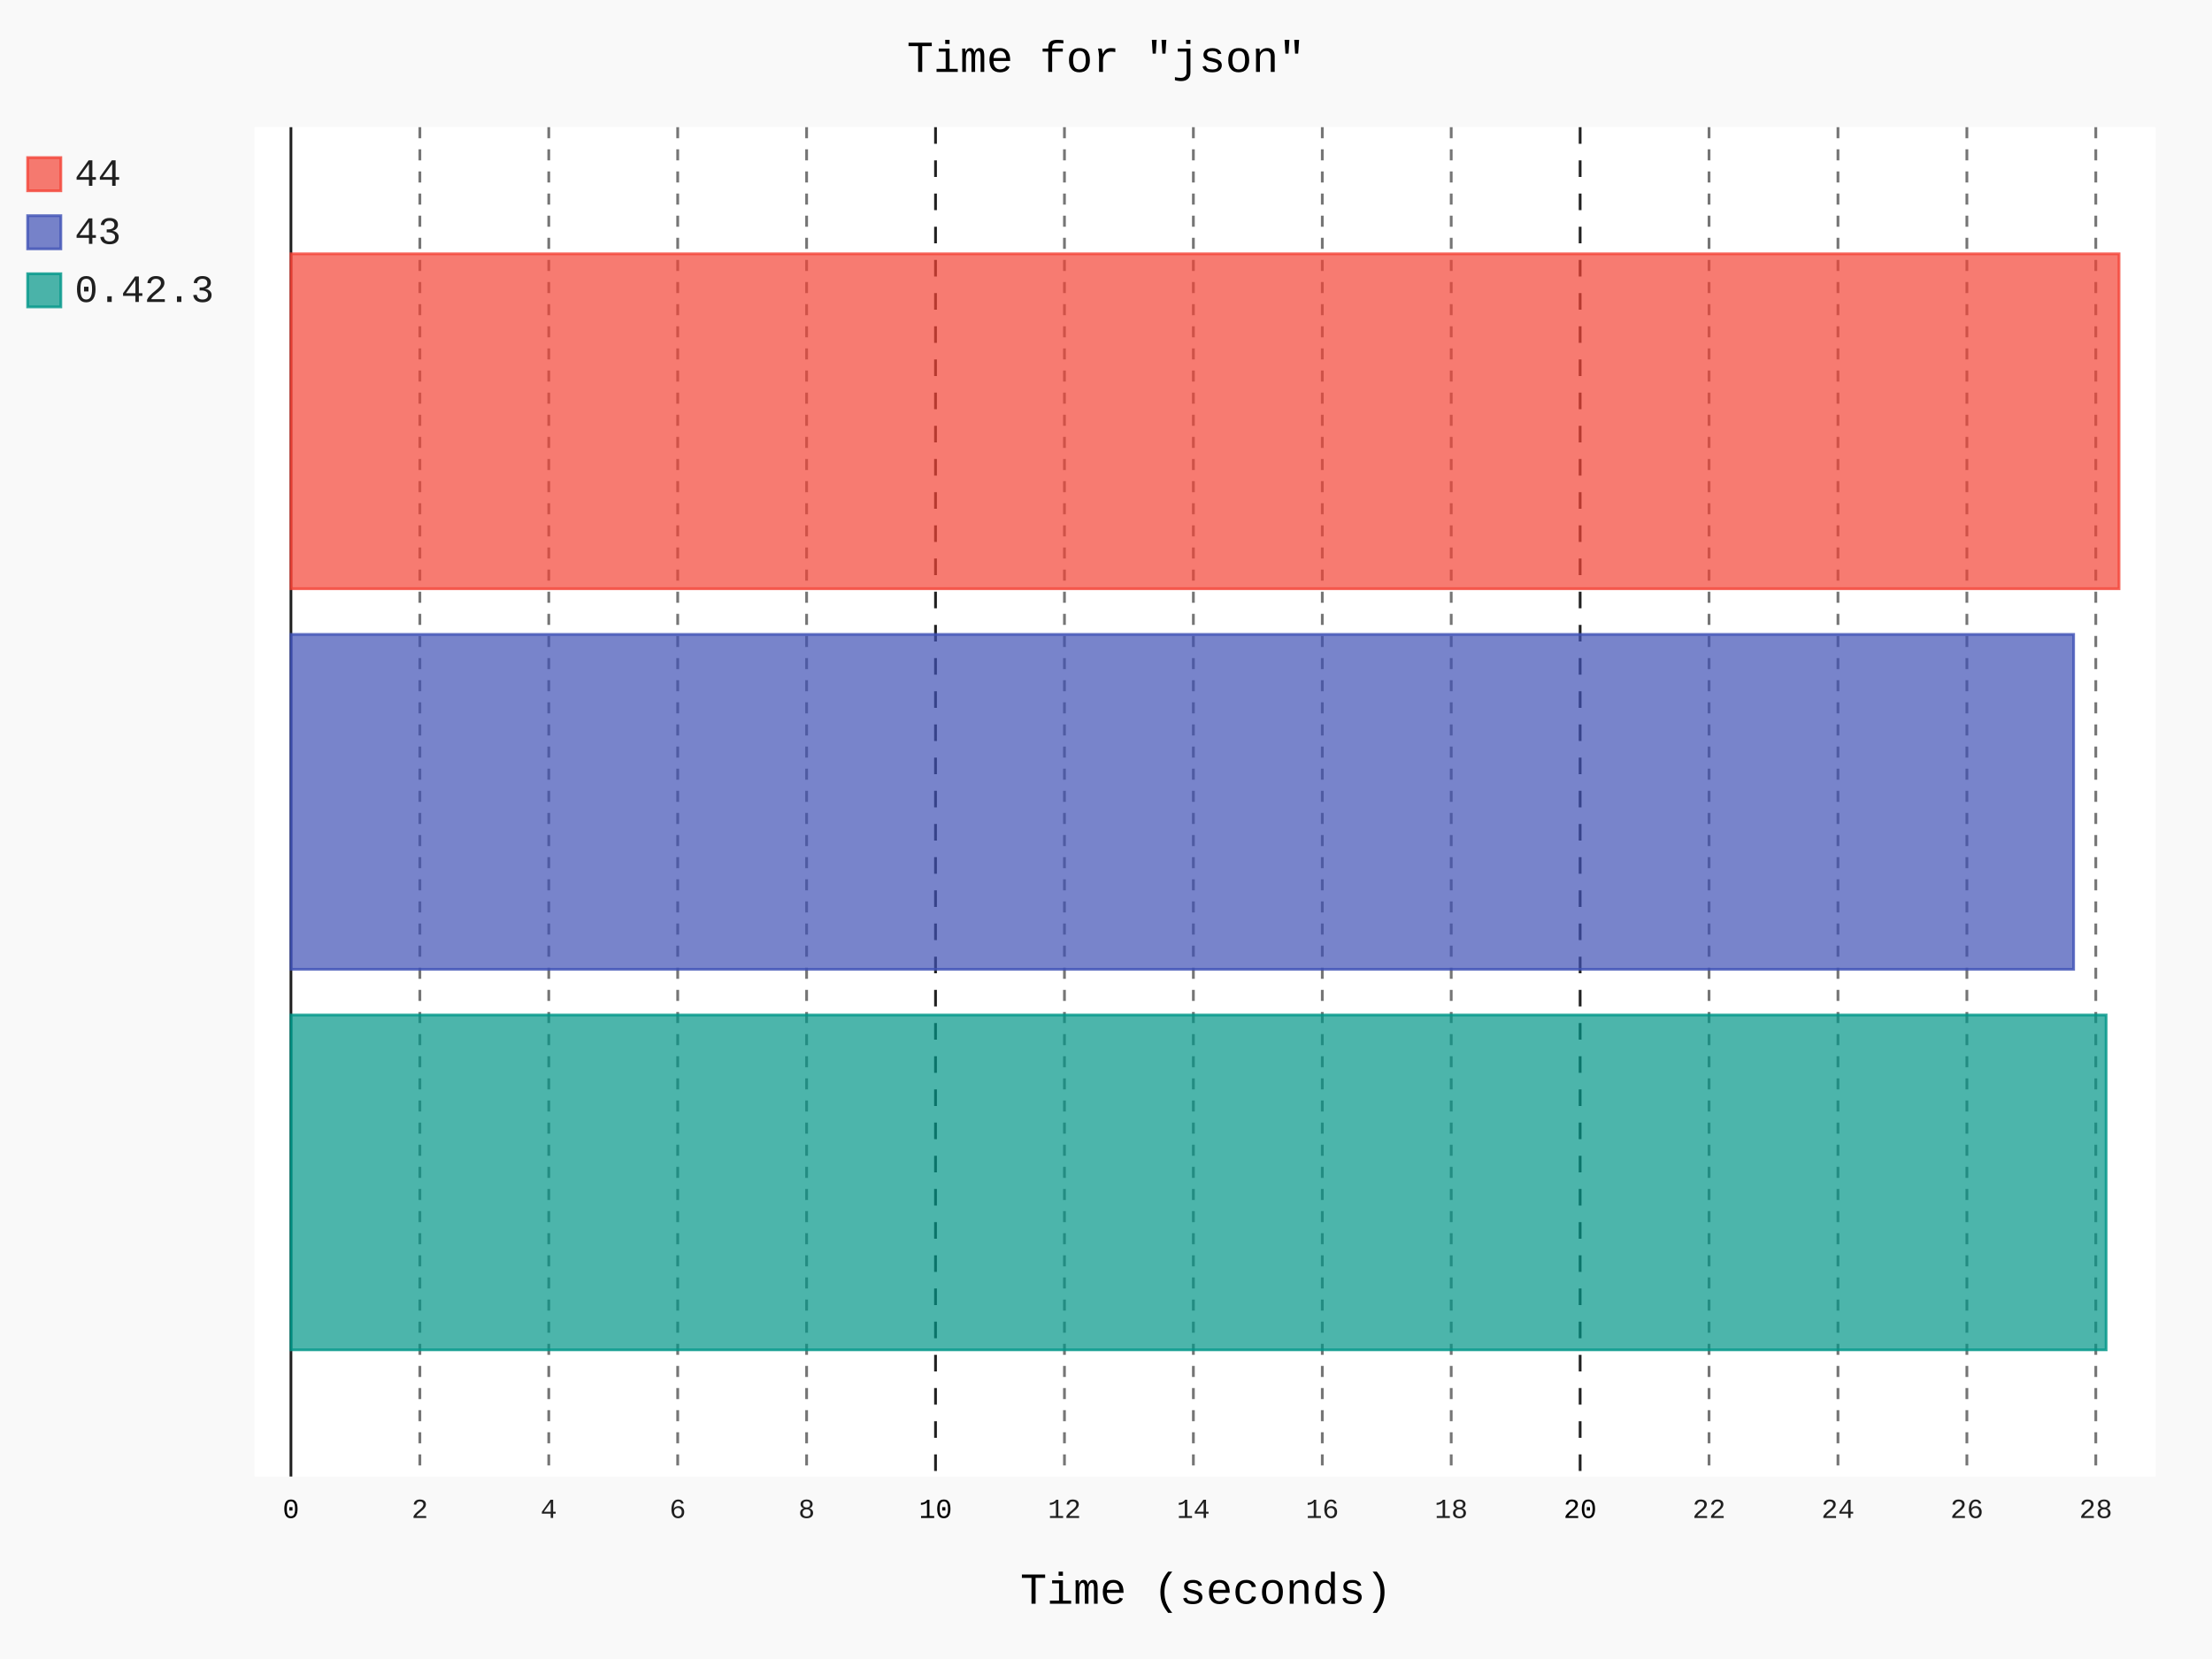
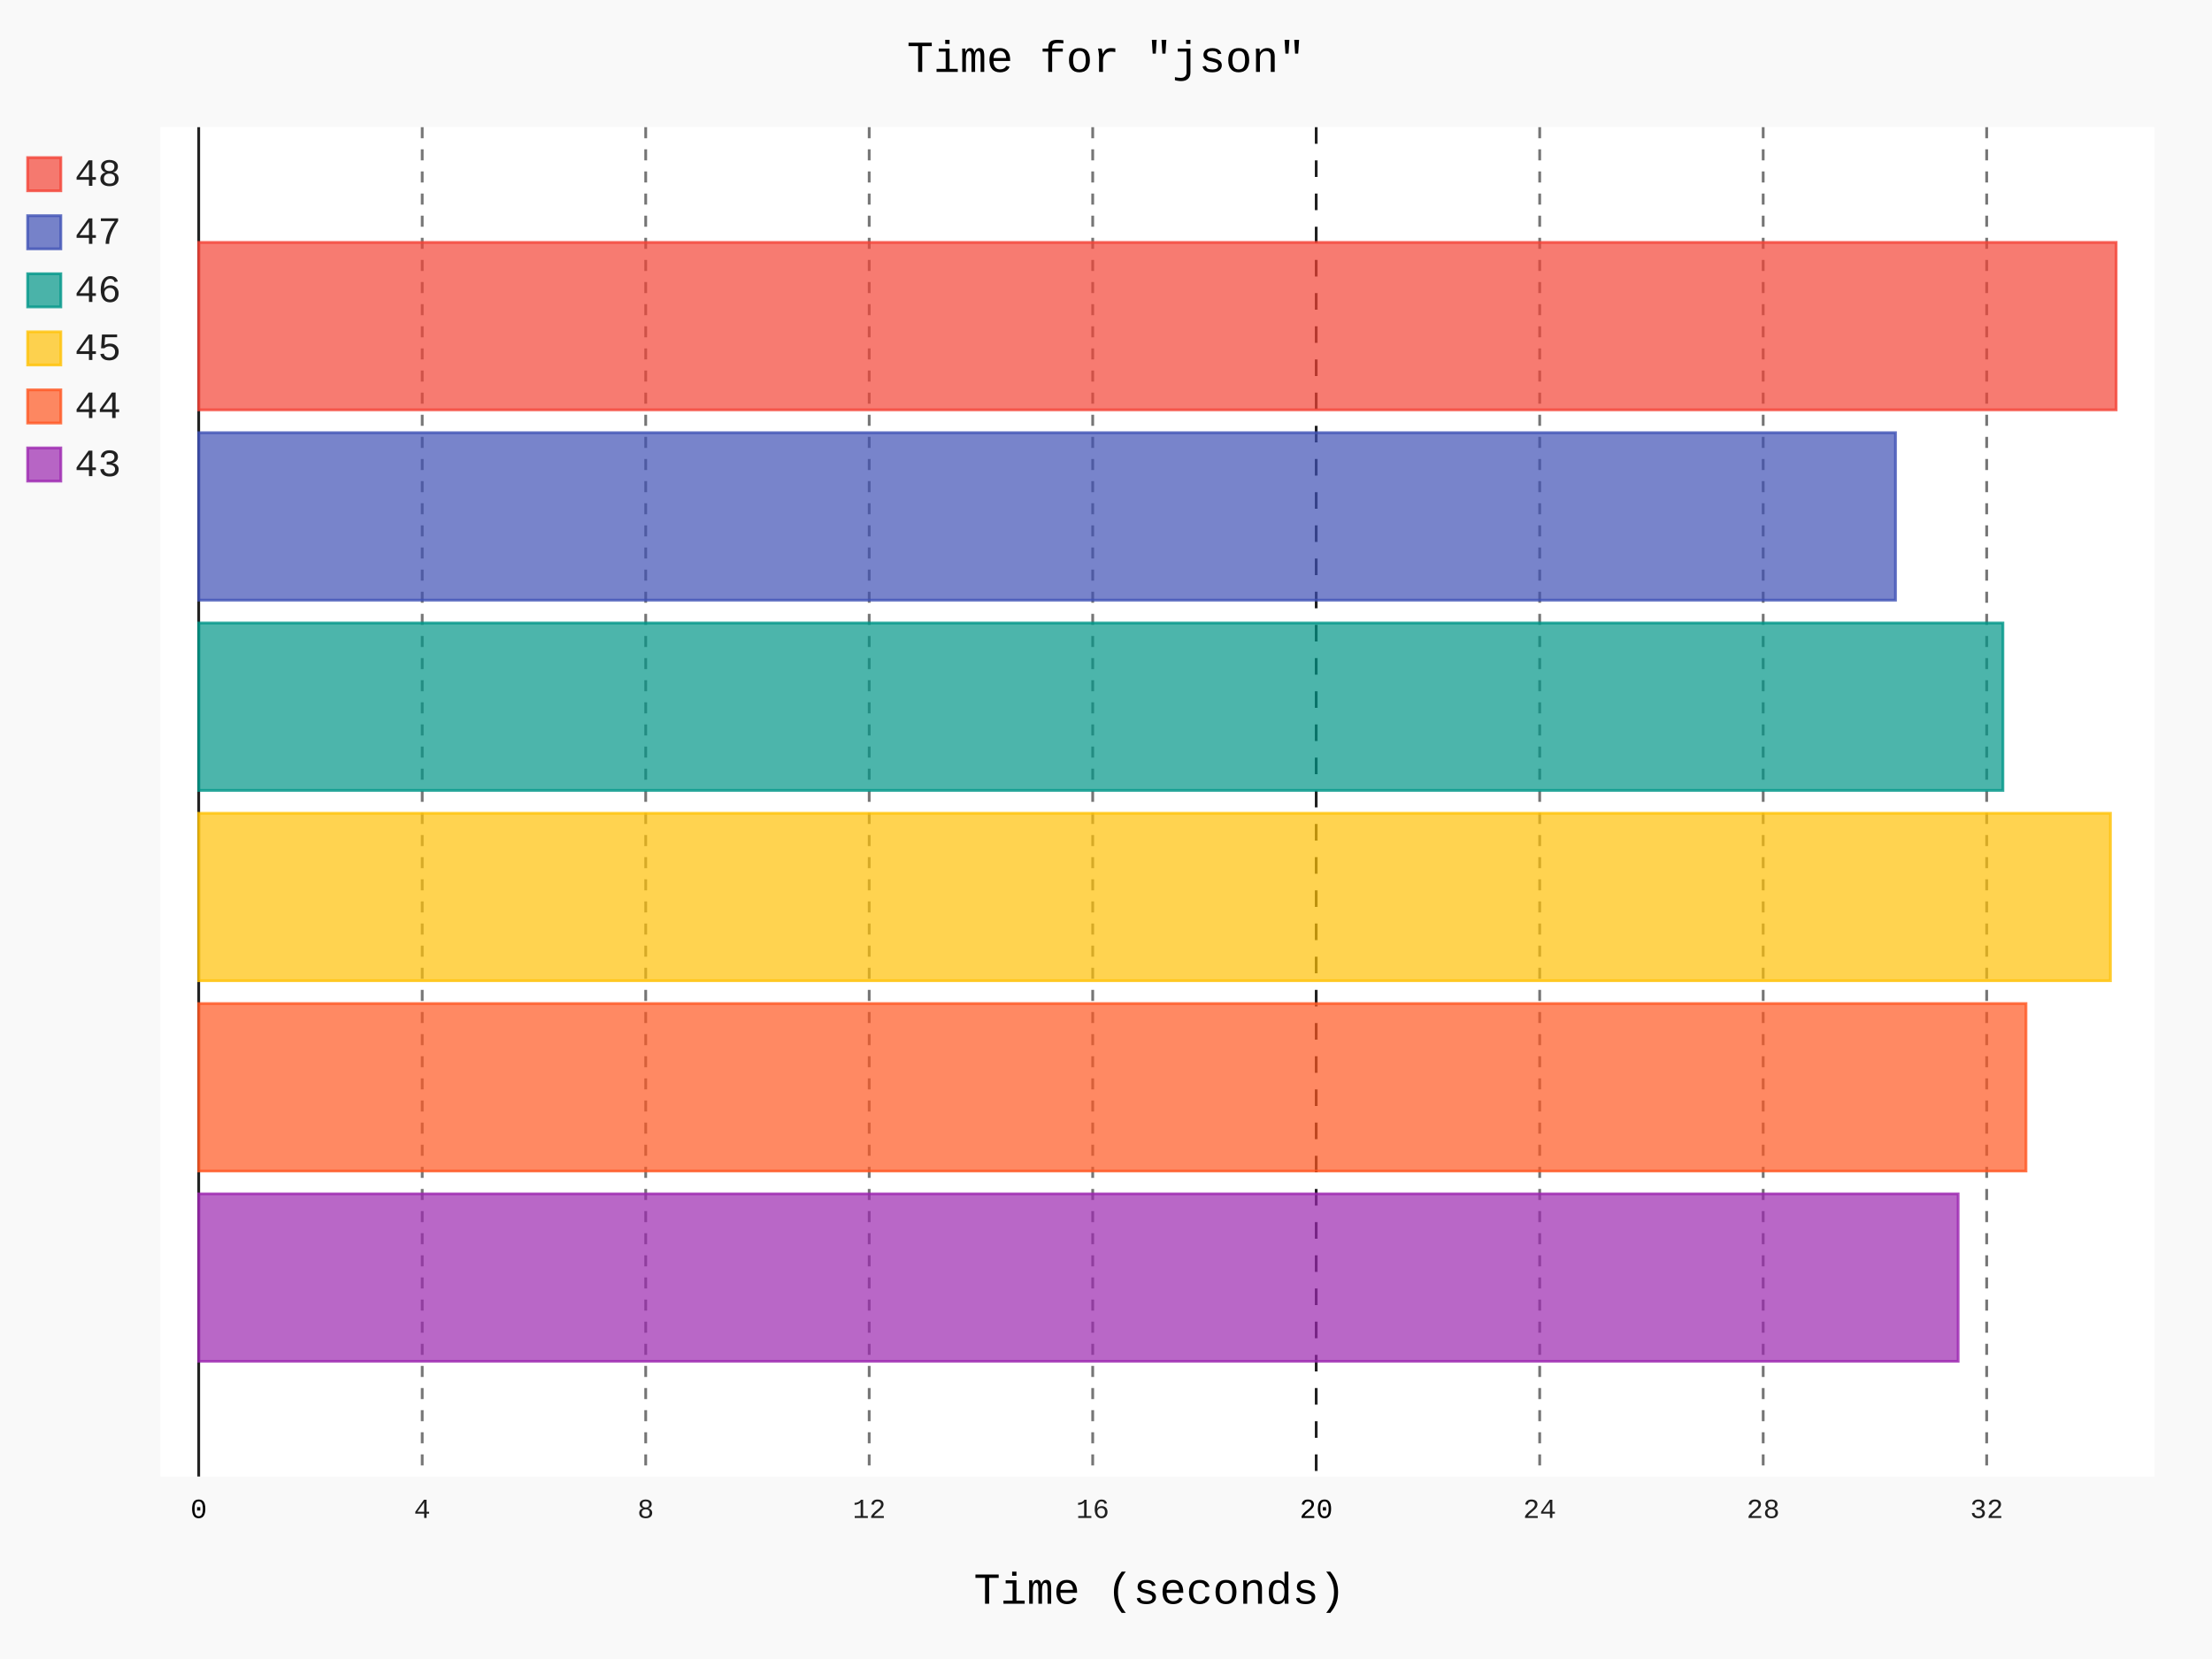
- <svg xmlns="http://www.w3.org/2000/svg" class="pygal-chart" id="chart-0c50aac4-bb4f-4fef-b709-2c2c199aac88" viewBox="0 0 800 600">
+ <svg xmlns="http://www.w3.org/2000/svg" class="pygal-chart" id="chart-cc86da47-16b5-42b7-9a31-8364f450b671" viewBox="0 0 800 600">
  <defs>
-     <style type="text/css">#chart-0c50aac4-bb4f-4fef-b709-2c2c199aac88{-webkit-user-select:none;-webkit-font-smoothing:antialiased;font-family:Consolas,"Liberation Mono",Menlo,Courier,monospace}#chart-0c50aac4-bb4f-4fef-b709-2c2c199aac88 .title{font-family:Consolas,"Liberation Mono",Menlo,Courier,monospace;font-size:16px}#chart-0c50aac4-bb4f-4fef-b709-2c2c199aac88 .legends .legend text{font-family:Consolas,"Liberation Mono",Menlo,Courier,monospace;font-size:14px}#chart-0c50aac4-bb4f-4fef-b709-2c2c199aac88 .axis text{font-family:Consolas,"Liberation Mono",Menlo,Courier,monospace;font-size:10px}#chart-0c50aac4-bb4f-4fef-b709-2c2c199aac88 .axis text.major{font-family:Consolas,"Liberation Mono",Menlo,Courier,monospace;font-size:10px}#chart-0c50aac4-bb4f-4fef-b709-2c2c199aac88 .text-overlay text.value{font-family:Consolas,"Liberation Mono",Menlo,Courier,monospace;font-size:16px}#chart-0c50aac4-bb4f-4fef-b709-2c2c199aac88 .text-overlay text.label{font-family:Consolas,"Liberation Mono",Menlo,Courier,monospace;font-size:10px}#chart-0c50aac4-bb4f-4fef-b709-2c2c199aac88 .tooltip{font-family:Consolas,"Liberation Mono",Menlo,Courier,monospace;font-size:14px}#chart-0c50aac4-bb4f-4fef-b709-2c2c199aac88 text.no_data{font-family:Consolas,"Liberation Mono",Menlo,Courier,monospace;font-size:64px}
- #chart-0c50aac4-bb4f-4fef-b709-2c2c199aac88{background-color:rgba(249,249,249,1)}#chart-0c50aac4-bb4f-4fef-b709-2c2c199aac88 path,#chart-0c50aac4-bb4f-4fef-b709-2c2c199aac88 line,#chart-0c50aac4-bb4f-4fef-b709-2c2c199aac88 rect,#chart-0c50aac4-bb4f-4fef-b709-2c2c199aac88 circle{-webkit-transition:150ms;-moz-transition:150ms;transition:150ms}#chart-0c50aac4-bb4f-4fef-b709-2c2c199aac88 .graph &gt; .background{fill:rgba(249,249,249,1)}#chart-0c50aac4-bb4f-4fef-b709-2c2c199aac88 .plot &gt; .background{fill:rgba(255,255,255,1)}#chart-0c50aac4-bb4f-4fef-b709-2c2c199aac88 .graph{fill:rgba(0,0,0,.87)}#chart-0c50aac4-bb4f-4fef-b709-2c2c199aac88 text.no_data{fill:rgba(0,0,0,1)}#chart-0c50aac4-bb4f-4fef-b709-2c2c199aac88 .title{fill:rgba(0,0,0,1)}#chart-0c50aac4-bb4f-4fef-b709-2c2c199aac88 .legends .legend text{fill:rgba(0,0,0,.87)}#chart-0c50aac4-bb4f-4fef-b709-2c2c199aac88 .legends .legend:hover text{fill:rgba(0,0,0,1)}#chart-0c50aac4-bb4f-4fef-b709-2c2c199aac88 .axis .line{stroke:rgba(0,0,0,1)}#chart-0c50aac4-bb4f-4fef-b709-2c2c199aac88 .axis .guide.line{stroke:rgba(0,0,0,.54)}#chart-0c50aac4-bb4f-4fef-b709-2c2c199aac88 .axis .major.line{stroke:rgba(0,0,0,.87)}#chart-0c50aac4-bb4f-4fef-b709-2c2c199aac88 .axis text.major{fill:rgba(0,0,0,1)}#chart-0c50aac4-bb4f-4fef-b709-2c2c199aac88 .axis.y .guides:hover .guide.line,#chart-0c50aac4-bb4f-4fef-b709-2c2c199aac88 .line-graph .axis.x .guides:hover .guide.line,#chart-0c50aac4-bb4f-4fef-b709-2c2c199aac88 .stackedline-graph .axis.x .guides:hover .guide.line,#chart-0c50aac4-bb4f-4fef-b709-2c2c199aac88 .xy-graph .axis.x .guides:hover .guide.line{stroke:rgba(0,0,0,1)}#chart-0c50aac4-bb4f-4fef-b709-2c2c199aac88 .axis .guides:hover text{fill:rgba(0,0,0,1)}#chart-0c50aac4-bb4f-4fef-b709-2c2c199aac88 .reactive{fill-opacity:.7;stroke-opacity:.8}#chart-0c50aac4-bb4f-4fef-b709-2c2c199aac88 .ci{stroke:rgba(0,0,0,.87)}#chart-0c50aac4-bb4f-4fef-b709-2c2c199aac88 .reactive.active,#chart-0c50aac4-bb4f-4fef-b709-2c2c199aac88 .active .reactive{fill-opacity:.8;stroke-opacity:.9;stroke-width:4}#chart-0c50aac4-bb4f-4fef-b709-2c2c199aac88 .ci .reactive.active{stroke-width:1.5}#chart-0c50aac4-bb4f-4fef-b709-2c2c199aac88 .series text{fill:rgba(0,0,0,1)}#chart-0c50aac4-bb4f-4fef-b709-2c2c199aac88 .tooltip rect{fill:rgba(255,255,255,1);stroke:rgba(0,0,0,1);-webkit-transition:opacity 150ms;-moz-transition:opacity 150ms;transition:opacity 150ms}#chart-0c50aac4-bb4f-4fef-b709-2c2c199aac88 .tooltip .label{fill:rgba(0,0,0,.87)}#chart-0c50aac4-bb4f-4fef-b709-2c2c199aac88 .tooltip .label{fill:rgba(0,0,0,.87)}#chart-0c50aac4-bb4f-4fef-b709-2c2c199aac88 .tooltip .legend{font-size:.8em;fill:rgba(0,0,0,.54)}#chart-0c50aac4-bb4f-4fef-b709-2c2c199aac88 .tooltip .x_label{font-size:.6em;fill:rgba(0,0,0,1)}#chart-0c50aac4-bb4f-4fef-b709-2c2c199aac88 .tooltip .xlink{font-size:.5em;text-decoration:underline}#chart-0c50aac4-bb4f-4fef-b709-2c2c199aac88 .tooltip .value{font-size:1.5em}#chart-0c50aac4-bb4f-4fef-b709-2c2c199aac88 .bound{font-size:.5em}#chart-0c50aac4-bb4f-4fef-b709-2c2c199aac88 .max-value{font-size:.75em;fill:rgba(0,0,0,.54)}#chart-0c50aac4-bb4f-4fef-b709-2c2c199aac88 .map-element{fill:rgba(255,255,255,1);stroke:rgba(0,0,0,.54) !important}#chart-0c50aac4-bb4f-4fef-b709-2c2c199aac88 .map-element .reactive{fill-opacity:inherit;stroke-opacity:inherit}#chart-0c50aac4-bb4f-4fef-b709-2c2c199aac88 .color-0,#chart-0c50aac4-bb4f-4fef-b709-2c2c199aac88 .color-0 a:visited{stroke:#F44336;fill:#F44336}#chart-0c50aac4-bb4f-4fef-b709-2c2c199aac88 .color-1,#chart-0c50aac4-bb4f-4fef-b709-2c2c199aac88 .color-1 a:visited{stroke:#3F51B5;fill:#3F51B5}#chart-0c50aac4-bb4f-4fef-b709-2c2c199aac88 .color-2,#chart-0c50aac4-bb4f-4fef-b709-2c2c199aac88 .color-2 a:visited{stroke:#009688;fill:#009688}#chart-0c50aac4-bb4f-4fef-b709-2c2c199aac88 .text-overlay .color-0 text{fill:black}#chart-0c50aac4-bb4f-4fef-b709-2c2c199aac88 .text-overlay .color-1 text{fill:black}#chart-0c50aac4-bb4f-4fef-b709-2c2c199aac88 .text-overlay .color-2 text{fill:black}
- #chart-0c50aac4-bb4f-4fef-b709-2c2c199aac88 text.no_data{text-anchor:middle}#chart-0c50aac4-bb4f-4fef-b709-2c2c199aac88 .guide.line{fill:none}#chart-0c50aac4-bb4f-4fef-b709-2c2c199aac88 .centered{text-anchor:middle}#chart-0c50aac4-bb4f-4fef-b709-2c2c199aac88 .title{text-anchor:middle}#chart-0c50aac4-bb4f-4fef-b709-2c2c199aac88 .legends .legend text{fill-opacity:1}#chart-0c50aac4-bb4f-4fef-b709-2c2c199aac88 .axis.x text{text-anchor:middle}#chart-0c50aac4-bb4f-4fef-b709-2c2c199aac88 .axis.x:not(.web) text[transform]{text-anchor:start}#chart-0c50aac4-bb4f-4fef-b709-2c2c199aac88 .axis.x:not(.web) text[transform].backwards{text-anchor:end}#chart-0c50aac4-bb4f-4fef-b709-2c2c199aac88 .axis.y text{text-anchor:end}#chart-0c50aac4-bb4f-4fef-b709-2c2c199aac88 .axis.y text[transform].backwards{text-anchor:start}#chart-0c50aac4-bb4f-4fef-b709-2c2c199aac88 .axis.y2 text{text-anchor:start}#chart-0c50aac4-bb4f-4fef-b709-2c2c199aac88 .axis.y2 text[transform].backwards{text-anchor:end}#chart-0c50aac4-bb4f-4fef-b709-2c2c199aac88 .axis .guide.line{stroke-dasharray:4,4}#chart-0c50aac4-bb4f-4fef-b709-2c2c199aac88 .axis .major.guide.line{stroke-dasharray:6,6}#chart-0c50aac4-bb4f-4fef-b709-2c2c199aac88 .horizontal .axis.y .guide.line,#chart-0c50aac4-bb4f-4fef-b709-2c2c199aac88 .horizontal .axis.y2 .guide.line,#chart-0c50aac4-bb4f-4fef-b709-2c2c199aac88 .vertical .axis.x .guide.line{opacity:0}#chart-0c50aac4-bb4f-4fef-b709-2c2c199aac88 .horizontal .axis.always_show .guide.line,#chart-0c50aac4-bb4f-4fef-b709-2c2c199aac88 .vertical .axis.always_show .guide.line{opacity:1 !important}#chart-0c50aac4-bb4f-4fef-b709-2c2c199aac88 .axis.y .guides:hover .guide.line,#chart-0c50aac4-bb4f-4fef-b709-2c2c199aac88 .axis.y2 .guides:hover .guide.line,#chart-0c50aac4-bb4f-4fef-b709-2c2c199aac88 .axis.x .guides:hover .guide.line{opacity:1}#chart-0c50aac4-bb4f-4fef-b709-2c2c199aac88 .axis .guides:hover text{opacity:1}#chart-0c50aac4-bb4f-4fef-b709-2c2c199aac88 .nofill{fill:none}#chart-0c50aac4-bb4f-4fef-b709-2c2c199aac88 .subtle-fill{fill-opacity:.2}#chart-0c50aac4-bb4f-4fef-b709-2c2c199aac88 .dot{stroke-width:1px;fill-opacity:1}#chart-0c50aac4-bb4f-4fef-b709-2c2c199aac88 .dot.active{stroke-width:5px}#chart-0c50aac4-bb4f-4fef-b709-2c2c199aac88 .dot.negative{fill:transparent}#chart-0c50aac4-bb4f-4fef-b709-2c2c199aac88 text,#chart-0c50aac4-bb4f-4fef-b709-2c2c199aac88 tspan{stroke:none !important}#chart-0c50aac4-bb4f-4fef-b709-2c2c199aac88 .series text.active{opacity:1}#chart-0c50aac4-bb4f-4fef-b709-2c2c199aac88 .tooltip rect{fill-opacity:.95;stroke-width:.5}#chart-0c50aac4-bb4f-4fef-b709-2c2c199aac88 .tooltip text{fill-opacity:1}#chart-0c50aac4-bb4f-4fef-b709-2c2c199aac88 .showable{visibility:hidden}#chart-0c50aac4-bb4f-4fef-b709-2c2c199aac88 .showable.shown{visibility:visible}#chart-0c50aac4-bb4f-4fef-b709-2c2c199aac88 .gauge-background{fill:rgba(229,229,229,1);stroke:none}#chart-0c50aac4-bb4f-4fef-b709-2c2c199aac88 .bg-lines{stroke:rgba(249,249,249,1);stroke-width:2px}</style>
+     <style type="text/css">#chart-cc86da47-16b5-42b7-9a31-8364f450b671{-webkit-user-select:none;-webkit-font-smoothing:antialiased;font-family:Consolas,"Liberation Mono",Menlo,Courier,monospace}#chart-cc86da47-16b5-42b7-9a31-8364f450b671 .title{font-family:Consolas,"Liberation Mono",Menlo,Courier,monospace;font-size:16px}#chart-cc86da47-16b5-42b7-9a31-8364f450b671 .legends .legend text{font-family:Consolas,"Liberation Mono",Menlo,Courier,monospace;font-size:14px}#chart-cc86da47-16b5-42b7-9a31-8364f450b671 .axis text{font-family:Consolas,"Liberation Mono",Menlo,Courier,monospace;font-size:10px}#chart-cc86da47-16b5-42b7-9a31-8364f450b671 .axis text.major{font-family:Consolas,"Liberation Mono",Menlo,Courier,monospace;font-size:10px}#chart-cc86da47-16b5-42b7-9a31-8364f450b671 .text-overlay text.value{font-family:Consolas,"Liberation Mono",Menlo,Courier,monospace;font-size:16px}#chart-cc86da47-16b5-42b7-9a31-8364f450b671 .text-overlay text.label{font-family:Consolas,"Liberation Mono",Menlo,Courier,monospace;font-size:10px}#chart-cc86da47-16b5-42b7-9a31-8364f450b671 .tooltip{font-family:Consolas,"Liberation Mono",Menlo,Courier,monospace;font-size:14px}#chart-cc86da47-16b5-42b7-9a31-8364f450b671 text.no_data{font-family:Consolas,"Liberation Mono",Menlo,Courier,monospace;font-size:64px}
+ #chart-cc86da47-16b5-42b7-9a31-8364f450b671{background-color:rgba(249,249,249,1)}#chart-cc86da47-16b5-42b7-9a31-8364f450b671 path,#chart-cc86da47-16b5-42b7-9a31-8364f450b671 line,#chart-cc86da47-16b5-42b7-9a31-8364f450b671 rect,#chart-cc86da47-16b5-42b7-9a31-8364f450b671 circle{-webkit-transition:150ms;-moz-transition:150ms;transition:150ms}#chart-cc86da47-16b5-42b7-9a31-8364f450b671 .graph &gt; .background{fill:rgba(249,249,249,1)}#chart-cc86da47-16b5-42b7-9a31-8364f450b671 .plot &gt; .background{fill:rgba(255,255,255,1)}#chart-cc86da47-16b5-42b7-9a31-8364f450b671 .graph{fill:rgba(0,0,0,.87)}#chart-cc86da47-16b5-42b7-9a31-8364f450b671 text.no_data{fill:rgba(0,0,0,1)}#chart-cc86da47-16b5-42b7-9a31-8364f450b671 .title{fill:rgba(0,0,0,1)}#chart-cc86da47-16b5-42b7-9a31-8364f450b671 .legends .legend text{fill:rgba(0,0,0,.87)}#chart-cc86da47-16b5-42b7-9a31-8364f450b671 .legends .legend:hover text{fill:rgba(0,0,0,1)}#chart-cc86da47-16b5-42b7-9a31-8364f450b671 .axis .line{stroke:rgba(0,0,0,1)}#chart-cc86da47-16b5-42b7-9a31-8364f450b671 .axis .guide.line{stroke:rgba(0,0,0,.54)}#chart-cc86da47-16b5-42b7-9a31-8364f450b671 .axis .major.line{stroke:rgba(0,0,0,.87)}#chart-cc86da47-16b5-42b7-9a31-8364f450b671 .axis text.major{fill:rgba(0,0,0,1)}#chart-cc86da47-16b5-42b7-9a31-8364f450b671 .axis.y .guides:hover .guide.line,#chart-cc86da47-16b5-42b7-9a31-8364f450b671 .line-graph .axis.x .guides:hover .guide.line,#chart-cc86da47-16b5-42b7-9a31-8364f450b671 .stackedline-graph .axis.x .guides:hover .guide.line,#chart-cc86da47-16b5-42b7-9a31-8364f450b671 .xy-graph .axis.x .guides:hover .guide.line{stroke:rgba(0,0,0,1)}#chart-cc86da47-16b5-42b7-9a31-8364f450b671 .axis .guides:hover text{fill:rgba(0,0,0,1)}#chart-cc86da47-16b5-42b7-9a31-8364f450b671 .reactive{fill-opacity:.7;stroke-opacity:.8}#chart-cc86da47-16b5-42b7-9a31-8364f450b671 .ci{stroke:rgba(0,0,0,.87)}#chart-cc86da47-16b5-42b7-9a31-8364f450b671 .reactive.active,#chart-cc86da47-16b5-42b7-9a31-8364f450b671 .active .reactive{fill-opacity:.8;stroke-opacity:.9;stroke-width:4}#chart-cc86da47-16b5-42b7-9a31-8364f450b671 .ci .reactive.active{stroke-width:1.5}#chart-cc86da47-16b5-42b7-9a31-8364f450b671 .series text{fill:rgba(0,0,0,1)}#chart-cc86da47-16b5-42b7-9a31-8364f450b671 .tooltip rect{fill:rgba(255,255,255,1);stroke:rgba(0,0,0,1);-webkit-transition:opacity 150ms;-moz-transition:opacity 150ms;transition:opacity 150ms}#chart-cc86da47-16b5-42b7-9a31-8364f450b671 .tooltip .label{fill:rgba(0,0,0,.87)}#chart-cc86da47-16b5-42b7-9a31-8364f450b671 .tooltip .label{fill:rgba(0,0,0,.87)}#chart-cc86da47-16b5-42b7-9a31-8364f450b671 .tooltip .legend{font-size:.8em;fill:rgba(0,0,0,.54)}#chart-cc86da47-16b5-42b7-9a31-8364f450b671 .tooltip .x_label{font-size:.6em;fill:rgba(0,0,0,1)}#chart-cc86da47-16b5-42b7-9a31-8364f450b671 .tooltip .xlink{font-size:.5em;text-decoration:underline}#chart-cc86da47-16b5-42b7-9a31-8364f450b671 .tooltip .value{font-size:1.5em}#chart-cc86da47-16b5-42b7-9a31-8364f450b671 .bound{font-size:.5em}#chart-cc86da47-16b5-42b7-9a31-8364f450b671 .max-value{font-size:.75em;fill:rgba(0,0,0,.54)}#chart-cc86da47-16b5-42b7-9a31-8364f450b671 .map-element{fill:rgba(255,255,255,1);stroke:rgba(0,0,0,.54) !important}#chart-cc86da47-16b5-42b7-9a31-8364f450b671 .map-element .reactive{fill-opacity:inherit;stroke-opacity:inherit}#chart-cc86da47-16b5-42b7-9a31-8364f450b671 .color-0,#chart-cc86da47-16b5-42b7-9a31-8364f450b671 .color-0 a:visited{stroke:#F44336;fill:#F44336}#chart-cc86da47-16b5-42b7-9a31-8364f450b671 .color-1,#chart-cc86da47-16b5-42b7-9a31-8364f450b671 .color-1 a:visited{stroke:#3F51B5;fill:#3F51B5}#chart-cc86da47-16b5-42b7-9a31-8364f450b671 .color-2,#chart-cc86da47-16b5-42b7-9a31-8364f450b671 .color-2 a:visited{stroke:#009688;fill:#009688}#chart-cc86da47-16b5-42b7-9a31-8364f450b671 .color-3,#chart-cc86da47-16b5-42b7-9a31-8364f450b671 .color-3 a:visited{stroke:#FFC107;fill:#FFC107}#chart-cc86da47-16b5-42b7-9a31-8364f450b671 .color-4,#chart-cc86da47-16b5-42b7-9a31-8364f450b671 .color-4 a:visited{stroke:#FF5722;fill:#FF5722}#chart-cc86da47-16b5-42b7-9a31-8364f450b671 .color-5,#chart-cc86da47-16b5-42b7-9a31-8364f450b671 .color-5 a:visited{stroke:#9C27B0;fill:#9C27B0}#chart-cc86da47-16b5-42b7-9a31-8364f450b671 .text-overlay .color-0 text{fill:black}#chart-cc86da47-16b5-42b7-9a31-8364f450b671 .text-overlay .color-1 text{fill:black}#chart-cc86da47-16b5-42b7-9a31-8364f450b671 .text-overlay .color-2 text{fill:black}#chart-cc86da47-16b5-42b7-9a31-8364f450b671 .text-overlay .color-3 text{fill:black}#chart-cc86da47-16b5-42b7-9a31-8364f450b671 .text-overlay .color-4 text{fill:black}#chart-cc86da47-16b5-42b7-9a31-8364f450b671 .text-overlay .color-5 text{fill:black}
+ #chart-cc86da47-16b5-42b7-9a31-8364f450b671 text.no_data{text-anchor:middle}#chart-cc86da47-16b5-42b7-9a31-8364f450b671 .guide.line{fill:none}#chart-cc86da47-16b5-42b7-9a31-8364f450b671 .centered{text-anchor:middle}#chart-cc86da47-16b5-42b7-9a31-8364f450b671 .title{text-anchor:middle}#chart-cc86da47-16b5-42b7-9a31-8364f450b671 .legends .legend text{fill-opacity:1}#chart-cc86da47-16b5-42b7-9a31-8364f450b671 .axis.x text{text-anchor:middle}#chart-cc86da47-16b5-42b7-9a31-8364f450b671 .axis.x:not(.web) text[transform]{text-anchor:start}#chart-cc86da47-16b5-42b7-9a31-8364f450b671 .axis.x:not(.web) text[transform].backwards{text-anchor:end}#chart-cc86da47-16b5-42b7-9a31-8364f450b671 .axis.y text{text-anchor:end}#chart-cc86da47-16b5-42b7-9a31-8364f450b671 .axis.y text[transform].backwards{text-anchor:start}#chart-cc86da47-16b5-42b7-9a31-8364f450b671 .axis.y2 text{text-anchor:start}#chart-cc86da47-16b5-42b7-9a31-8364f450b671 .axis.y2 text[transform].backwards{text-anchor:end}#chart-cc86da47-16b5-42b7-9a31-8364f450b671 .axis .guide.line{stroke-dasharray:4,4}#chart-cc86da47-16b5-42b7-9a31-8364f450b671 .axis .major.guide.line{stroke-dasharray:6,6}#chart-cc86da47-16b5-42b7-9a31-8364f450b671 .horizontal .axis.y .guide.line,#chart-cc86da47-16b5-42b7-9a31-8364f450b671 .horizontal .axis.y2 .guide.line,#chart-cc86da47-16b5-42b7-9a31-8364f450b671 .vertical .axis.x .guide.line{opacity:0}#chart-cc86da47-16b5-42b7-9a31-8364f450b671 .horizontal .axis.always_show .guide.line,#chart-cc86da47-16b5-42b7-9a31-8364f450b671 .vertical .axis.always_show .guide.line{opacity:1 !important}#chart-cc86da47-16b5-42b7-9a31-8364f450b671 .axis.y .guides:hover .guide.line,#chart-cc86da47-16b5-42b7-9a31-8364f450b671 .axis.y2 .guides:hover .guide.line,#chart-cc86da47-16b5-42b7-9a31-8364f450b671 .axis.x .guides:hover .guide.line{opacity:1}#chart-cc86da47-16b5-42b7-9a31-8364f450b671 .axis .guides:hover text{opacity:1}#chart-cc86da47-16b5-42b7-9a31-8364f450b671 .nofill{fill:none}#chart-cc86da47-16b5-42b7-9a31-8364f450b671 .subtle-fill{fill-opacity:.2}#chart-cc86da47-16b5-42b7-9a31-8364f450b671 .dot{stroke-width:1px;fill-opacity:1}#chart-cc86da47-16b5-42b7-9a31-8364f450b671 .dot.active{stroke-width:5px}#chart-cc86da47-16b5-42b7-9a31-8364f450b671 .dot.negative{fill:transparent}#chart-cc86da47-16b5-42b7-9a31-8364f450b671 text,#chart-cc86da47-16b5-42b7-9a31-8364f450b671 tspan{stroke:none !important}#chart-cc86da47-16b5-42b7-9a31-8364f450b671 .series text.active{opacity:1}#chart-cc86da47-16b5-42b7-9a31-8364f450b671 .tooltip rect{fill-opacity:.95;stroke-width:.5}#chart-cc86da47-16b5-42b7-9a31-8364f450b671 .tooltip text{fill-opacity:1}#chart-cc86da47-16b5-42b7-9a31-8364f450b671 .showable{visibility:hidden}#chart-cc86da47-16b5-42b7-9a31-8364f450b671 .showable.shown{visibility:visible}#chart-cc86da47-16b5-42b7-9a31-8364f450b671 .gauge-background{fill:rgba(229,229,229,1);stroke:none}#chart-cc86da47-16b5-42b7-9a31-8364f450b671 .bg-lines{stroke:rgba(249,249,249,1);stroke-width:2px}</style>
  </defs>
  <g class="graph horizontalbar-graph horizontal">
    <rect class="background" height="600" width="800" x="0" y="0" />
-     <g class="plot" transform="translate(92, 46)">
-       <rect class="background" height="488" width="687.6" x="0" y="0" />
+     <g class="plot" transform="translate(58, 46)">
+       <rect class="background" height="488" width="721.2" x="0" y="0" />
      <g class="axis x always_show">
        <g class="guides">
-           <path class="axis major line" d="M13.223 0 v488" />
-           <text class="major" x="13.223" y="503.0">0</text>
+           <path class="axis major line" d="M13.869 0 v488" />
+           <text class="major" x="13.869" y="503.0">0</text>
        </g>
        <g class="guides">
-           <path class="guide line" d="M59.848 0 v488" />
-           <text class="" x="59.848" y="503.0">2</text>
+           <path class="guide line" d="M94.699 0 v488" />
+           <text class="" x="94.699" y="503.0">4</text>
        </g>
        <g class="guides">
-           <path class="guide line" d="M106.473 0 v488" />
-           <text class="" x="106.473" y="503.0">4</text>
+           <path class="guide line" d="M175.529 0 v488" />
+           <text class="" x="175.529" y="503.0">8</text>
        </g>
        <g class="guides">
-           <path class="guide line" d="M153.099 0 v488" />
-           <text class="" x="153.099" y="503.0">6</text>
+           <path class="guide line" d="M256.359 0 v488" />
+           <text class="" x="256.359" y="503.0">12</text>
        </g>
        <g class="guides">
-           <path class="guide line" d="M199.724 0 v488" />
-           <text class="" x="199.724" y="503.0">8</text>
+           <path class="guide line" d="M337.19 0 v488" />
+           <text class="" x="337.19" y="503.0">16</text>
        </g>
        <g class="guides">
-           <path class="major guide line" d="M246.349 0 v488" />
-           <text class="major" x="246.349" y="503.0">10</text>
+           <path class="major guide line" d="M418.02 0 v488" />
+           <text class="major" x="418.02" y="503.0">20</text>
        </g>
        <g class="guides">
-           <path class="guide line" d="M292.974 0 v488" />
-           <text class="" x="292.974" y="503.0">12</text>
+           <path class="guide line" d="M498.85 0 v488" />
+           <text class="" x="498.85" y="503.0">24</text>
        </g>
        <g class="guides">
-           <path class="guide line" d="M339.599 0 v488" />
-           <text class="" x="339.599" y="503.0">14</text>
+           <path class="guide line" d="M579.68 0 v488" />
+           <text class="" x="579.68" y="503.0">28</text>
        </g>
        <g class="guides">
-           <path class="guide line" d="M386.224 0 v488" />
-           <text class="" x="386.224" y="503.0">16</text>
+           <path class="guide line" d="M660.51 0 v488" />
+           <text class="" x="660.51" y="503.0">32</text>
        </g>
-         <g class="guides">
-           <path class="guide line" d="M432.849 0 v488" />
-           <text class="" x="432.849" y="503.0">18</text>
+       </g>
+       <g class="series serie-5 color-5">
+         <g class="bars">
+           <g class="bar">
+             <rect class="rect reactive tooltip-trigger" height="60.562" rx="0" ry="0" width="636.325" x="13.869" y="385.77" />
+           </g>
        </g>
-         <g class="guides">
-           <path class="major guide line" d="M479.475 0 v488" />
-           <text class="major" x="479.475" y="503.0">20</text>
+       </g>
+       <g class="series serie-4 color-4">
+         <g class="bars">
+           <g class="bar">
+             <rect class="rect reactive tooltip-trigger" height="60.562" rx="0" ry="0" width="660.857" x="13.869" y="316.95" />
+           </g>
        </g>
-         <g class="guides">
-           <path class="guide line" d="M526.1 0 v488" />
-           <text class="" x="526.1" y="503.0">22</text>
-         </g>
-         <g class="guides">
-           <path class="guide line" d="M572.725 0 v488" />
-           <text class="" x="572.725" y="503.0">24</text>
-         </g>
-         <g class="guides">
-           <path class="guide line" d="M619.35 0 v488" />
-           <text class="" x="619.35" y="503.0">26</text>
-         </g>
-         <g class="guides">
-           <path class="guide line" d="M665.975 0 v488" />
-           <text class="" x="665.975" y="503.0">28</text>
+       </g>
+       <g class="series serie-3 color-3">
+         <g class="bars">
+           <g class="bar">
+             <rect class="rect reactive tooltip-trigger" height="60.562" rx="0" ry="0" width="691.4" x="13.869" y="248.129" />
+           </g>
        </g>
      </g>
      <g class="series serie-2 color-2">
        <g class="bars">
          <g class="bar">
-             <rect class="rect reactive tooltip-trigger" height="121.124" rx="0" ry="0" width="656.484" x="13.223" y="321.079" />
+             <rect class="rect reactive tooltip-trigger" height="60.562" rx="0" ry="0" width="652.513" x="13.869" y="179.309" />
          </g>
        </g>
      </g>
      <g class="series serie-1 color-1">
        <g class="bars">
          <g class="bar">
-             <rect class="rect reactive tooltip-trigger" height="121.124" rx="0" ry="0" width="644.728" x="13.223" y="183.438" />
+             <rect class="rect reactive tooltip-trigger" height="60.562" rx="0" ry="0" width="613.662" x="13.869" y="110.488" />
          </g>
        </g>
      </g>
      <g class="series serie-0 color-0">
        <g class="bars">
          <g class="bar">
-             <rect class="rect reactive tooltip-trigger" height="121.124" rx="0" ry="0" width="661.154" x="13.223" y="45.797" />
+             <rect class="rect reactive tooltip-trigger" height="60.562" rx="0" ry="0" width="693.462" x="13.869" y="41.668" />
          </g>
        </g>
      </g>
    </g>
    <g class="titles">
      <text class="title plot_title" x="400.0" y="26">Time for "json"</text>
-       <text class="title" x="436.2" y="580">Time (seconds)</text>
+       <text class="title" x="419.4" y="580">Time (seconds)</text>
    </g>
-     <g class="plot overlay" transform="translate(92, 46)">
+     <g class="plot overlay" transform="translate(58, 46)">
+       <g class="series serie-5 color-5" />
+       <g class="series serie-4 color-4" />
+       <g class="series serie-3 color-3" />
      <g class="series serie-2 color-2" />
      <g class="series serie-1 color-1" />
      <g class="series serie-0 color-0" />
    </g>
-     <g class="plot text-overlay" transform="translate(92, 46)">
+     <g class="plot text-overlay" transform="translate(58, 46)">
+       <g class="series serie-5 color-5" />
+       <g class="series serie-4 color-4" />
+       <g class="series serie-3 color-3" />
      <g class="series serie-2 color-2" />
      <g class="series serie-1 color-1" />
      <g class="series serie-0 color-0" />
    </g>
-     <g class="plot tooltip-overlay" transform="translate(92, 46)">
+     <g class="plot tooltip-overlay" transform="translate(58, 46)">
      <g class="tooltip" style="opacity: 0" transform="translate(0 0)">
        <rect class="tooltip-box" height="0" rx="0" ry="0" width="0" />
        <g class="text" />
      </g>
    </g>
    <g class="legends" transform="translate(10, 56)">
      <g class="legend reactive activate-serie" id="activate-serie-0">
        <rect class="color-0 reactive" height="12" width="12" x="0.0" y="1.0" />
-         <text x="17.0" y="11.2">44</text>
+         <text x="17.0" y="11.2">48</text>
      </g>
      <g class="legend reactive activate-serie" id="activate-serie-1">
        <rect class="color-1 reactive" height="12" width="12" x="0.0" y="22.0" />
-         <text x="17.0" y="32.2">43</text>
+         <text x="17.0" y="32.2">47</text>
      </g>
      <g class="legend reactive activate-serie" id="activate-serie-2">
        <rect class="color-2 reactive" height="12" width="12" x="0.0" y="43.0" />
-         <text x="17.0" y="53.2">0.42.3</text>
+         <text x="17.0" y="53.2">46</text>
+       </g>
+       <g class="legend reactive activate-serie" id="activate-serie-3">
+         <rect class="color-3 reactive" height="12" width="12" x="0.0" y="64.0" />
+         <text x="17.0" y="74.2">45</text>
+       </g>
+       <g class="legend reactive activate-serie" id="activate-serie-4">
+         <rect class="color-4 reactive" height="12" width="12" x="0.0" y="85.0" />
+         <text x="17.0" y="95.2">44</text>
+       </g>
+       <g class="legend reactive activate-serie" id="activate-serie-5">
+         <rect class="color-5 reactive" height="12" width="12" x="0.0" y="106.0" />
+         <text x="17.0" y="116.2">43</text>
      </g>
    </g>
    <g class="legends" transform="translate(790, 56)" />
  </g>
</svg>
